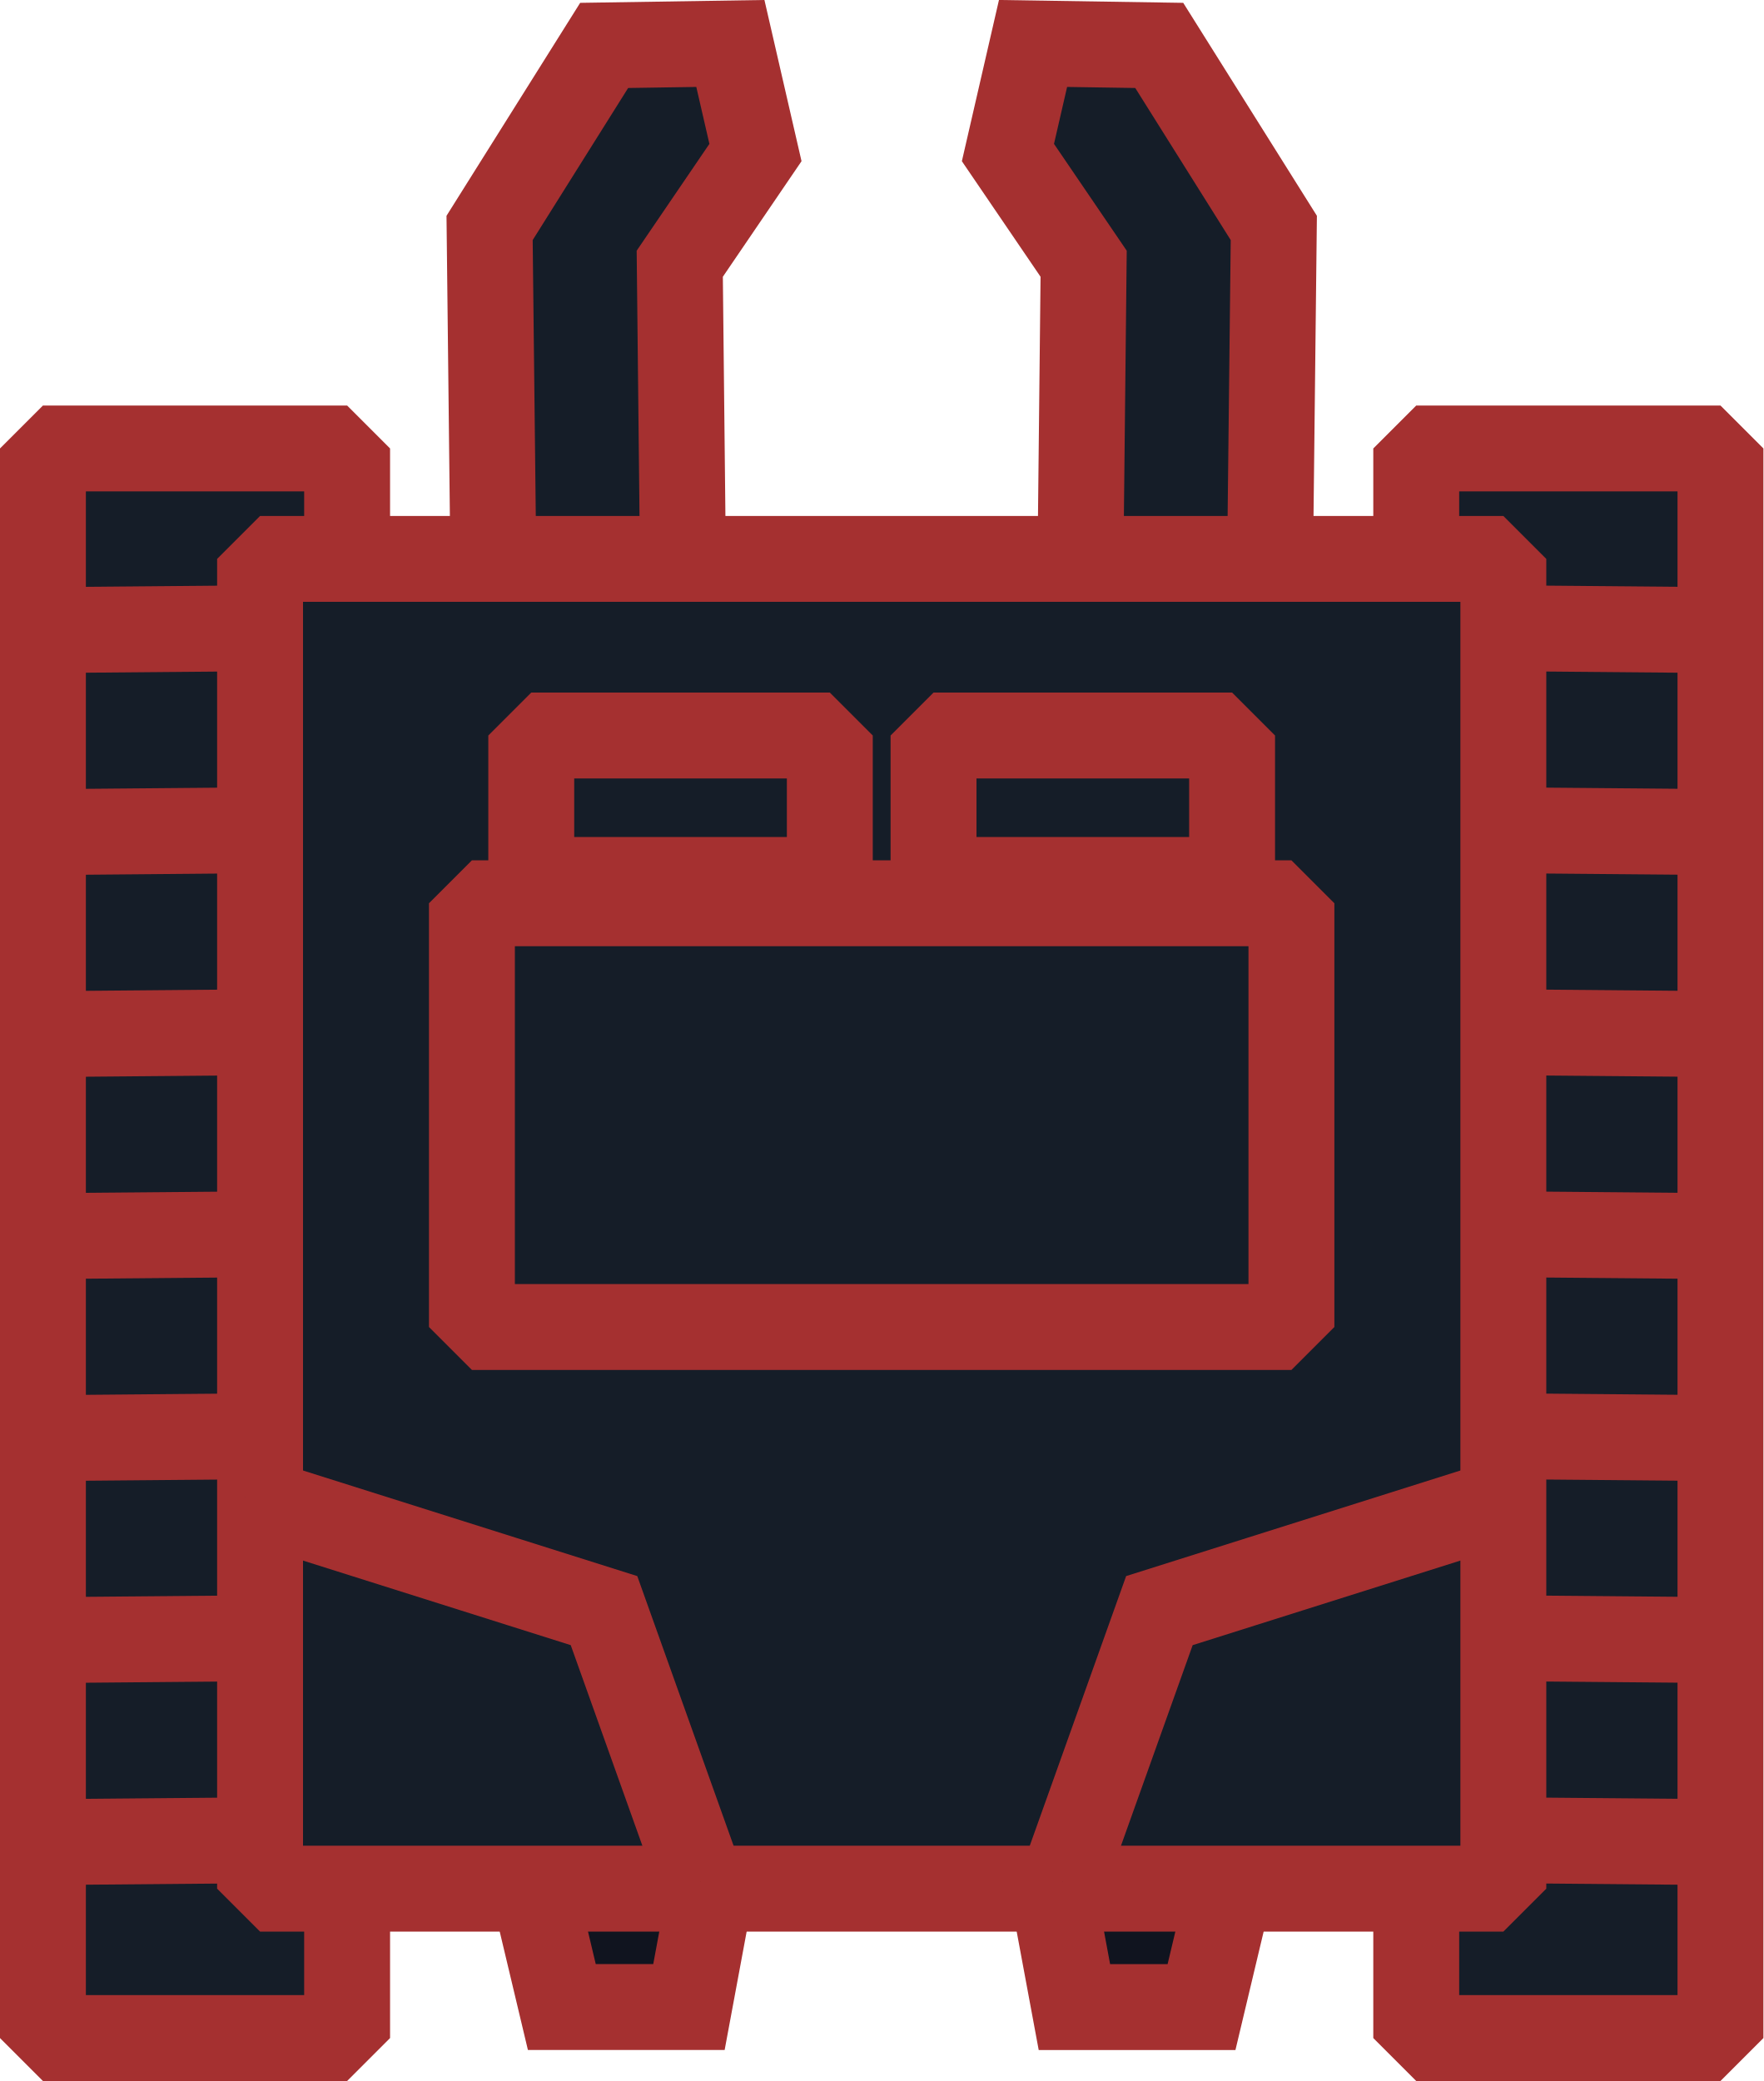
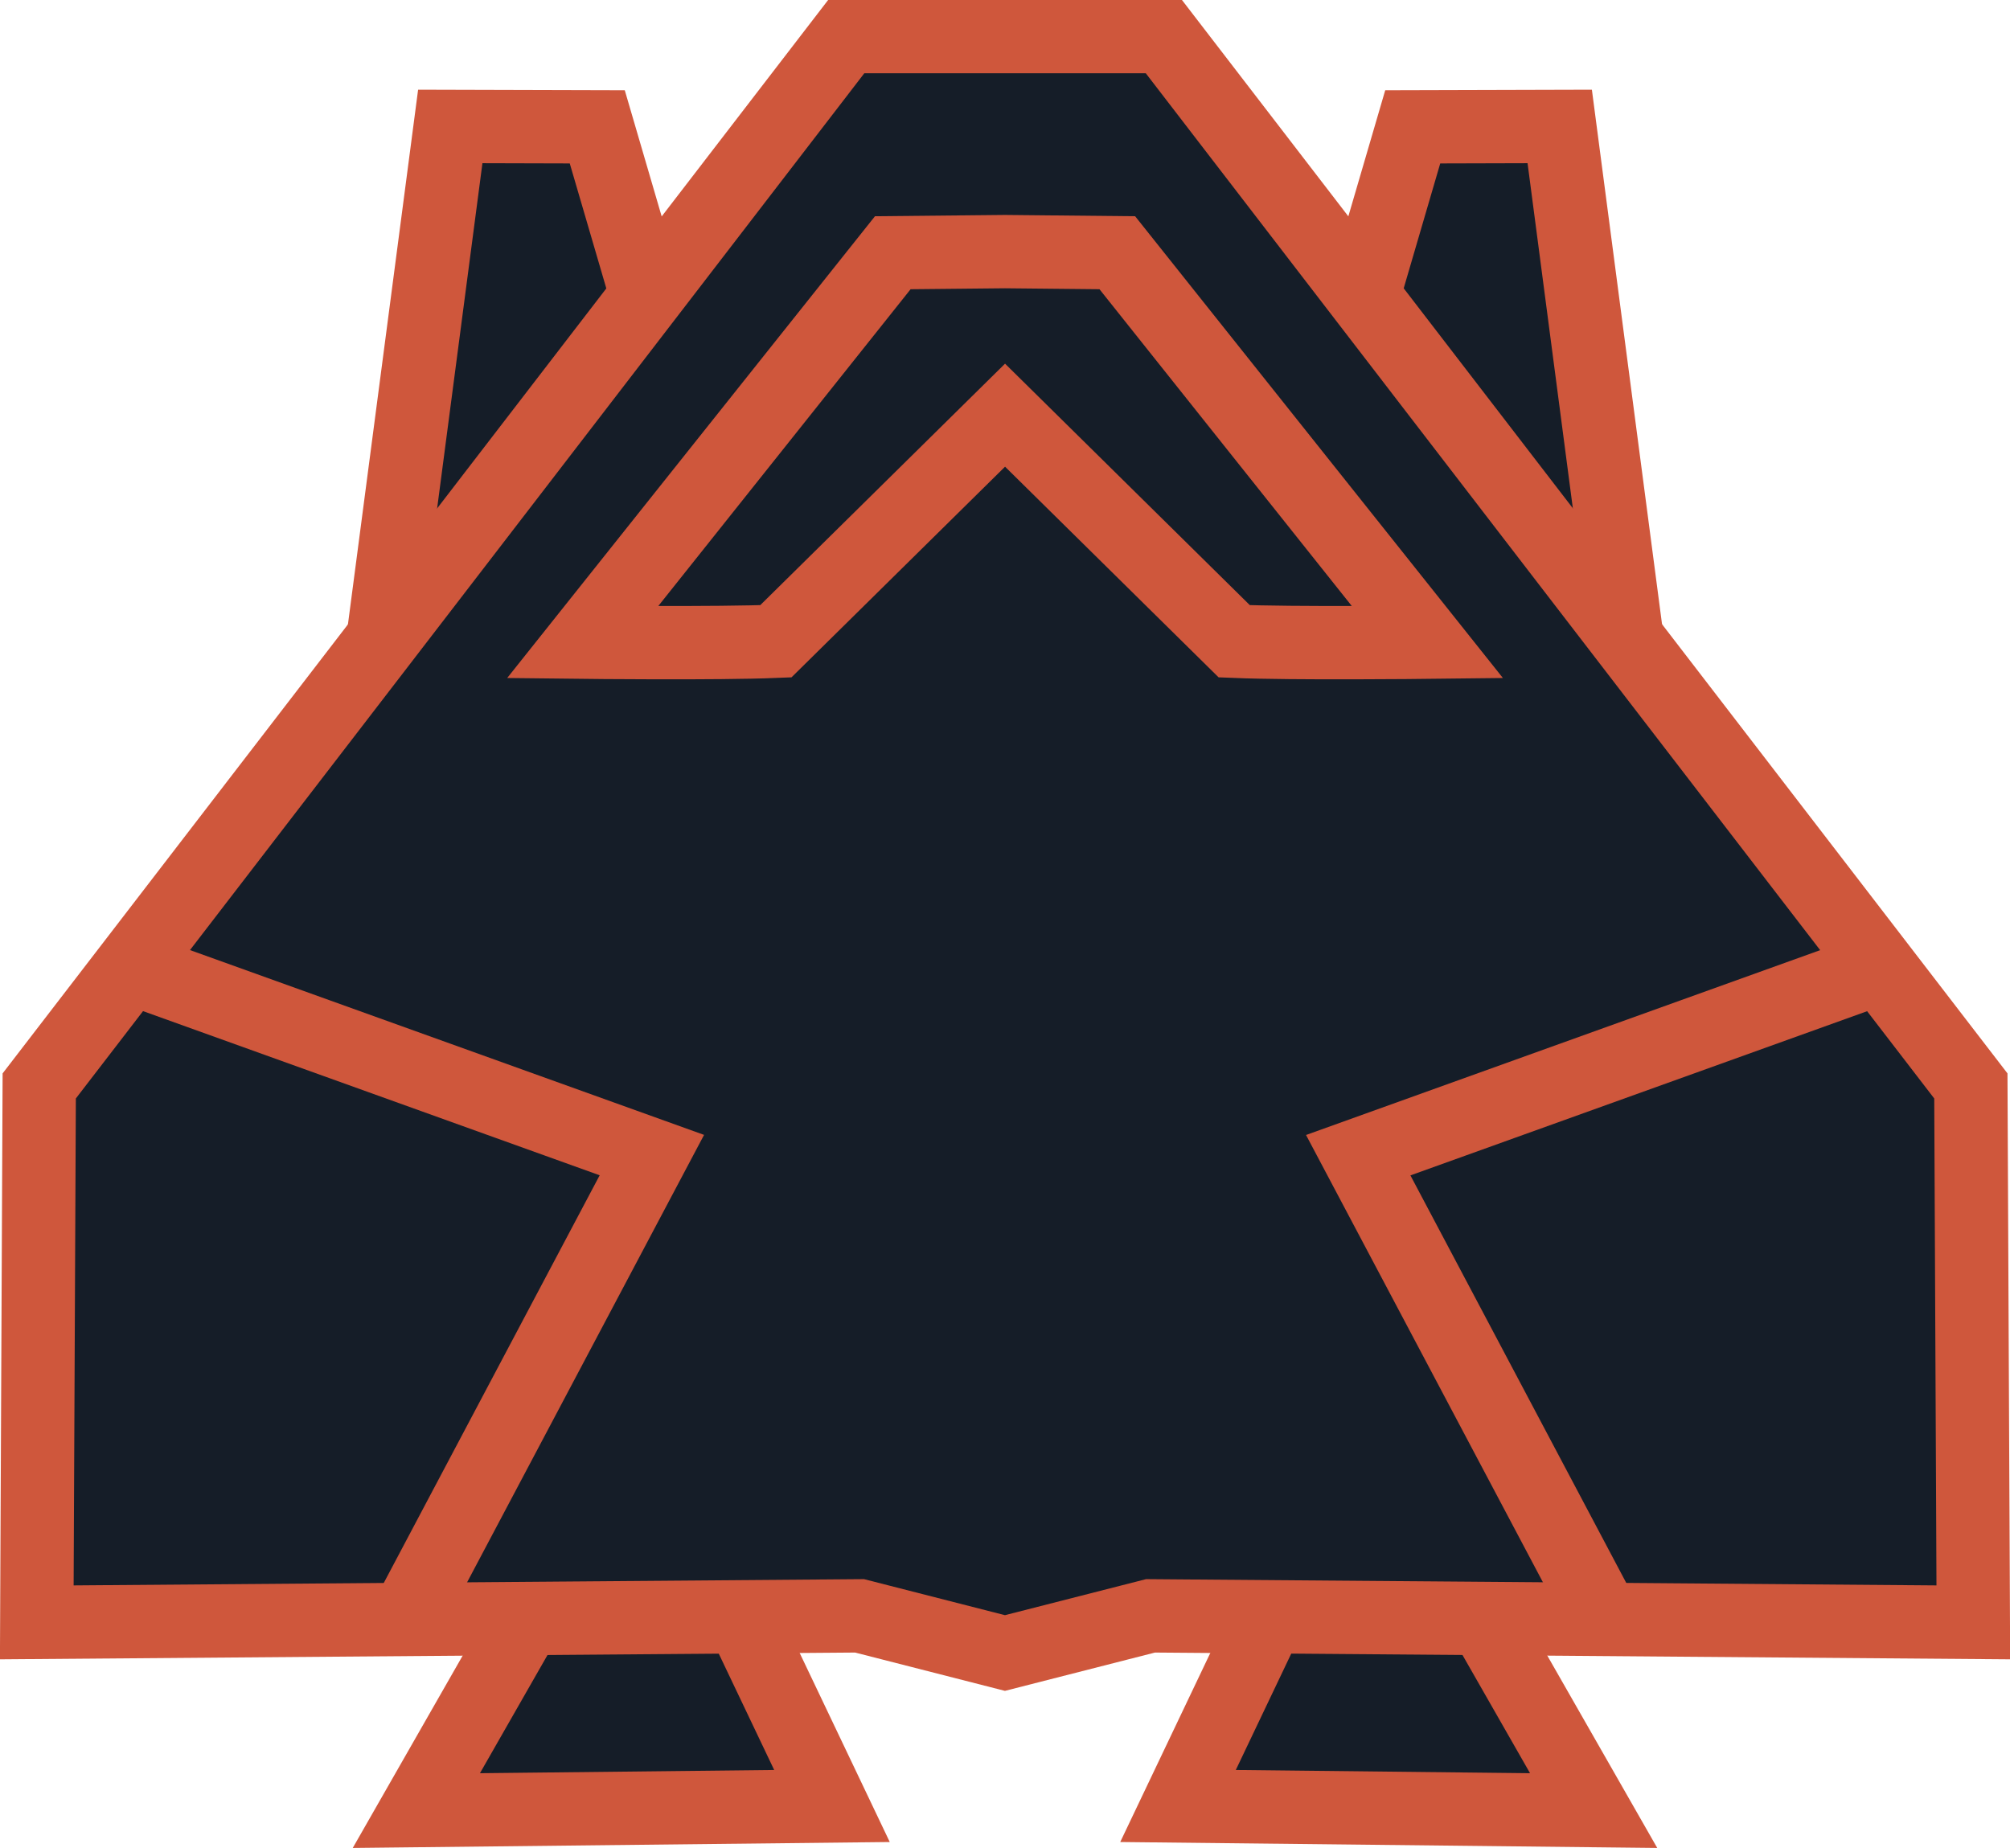
- <svg xmlns="http://www.w3.org/2000/svg" width="164.27" height="193.872" viewBox="0 0 41.068 48.468" version="1.1" id="svg1">
+ <svg xmlns="http://www.w3.org/2000/svg" width="219.159" height="201.532" viewBox="0 0 57.986 53.322" version="1.1" id="svg1">
  <defs id="defs1">
    </defs>
-   <g id="layer1" transform="matrix(0,-1.16918,1.16918,0,-1.271778,48.17666)">
-     <path style="fill:#10141f;stroke:#a53030;stroke-width:1.711;stroke-dasharray:none" d="m 3.395,11.762 -2.171,0.517 2e-7,2.532 2.222,0.413 m -0.052,10.314 -2.171,-0.517 2e-7,-2.532 2.222,-0.413" id="path1" />
-     <path style="fill:#151d28;stroke:#a53030;stroke-width:1.711;stroke-linecap:butt;stroke-linejoin:miter;stroke-dasharray:none" d="m 28.572,10.931 8.093,-0.091 3.636,2.282 0.039,2.514 -2.173,0.5 -2.215,-1.508 -6.807,0.073 z m 0,15.439 8.093,0.091 3.636,-2.282 0.039,-2.514 -2.173,-0.5 -2.215,1.508 -6.807,-0.073 z" id="path8" />
-     <path style="fill:#151d28;stroke:#a53030;stroke-width:1.711;stroke-linejoin:bevel;stroke-dasharray:none" id="rect5" width="31.666" height="6.059" x="0.606" y="1.943" d="M 0.606,1.943 H 32.272 V 8.002 H 0.606 Z m 0,33.415 H 32.272 V 29.298 H 0.606 Z" />
-     <path style="fill:#151d28;stroke:#a53030;stroke-width:1.711;stroke-linecap:butt;stroke-linejoin:miter;stroke-dasharray:none" d="m 32.493,0.772 0.055,6.29 m -0.055,28.023 0.055,-6.29 m 3.969,-28.023 0.055,6.29 m -0.055,28.023 0.055,-6.29 m 3.969,-28.023 0.055,6.29 m -0.055,28.023 0.055,-6.29 m 3.969,-28.023 0.055,6.29 m -0.055,28.023 0.055,-6.29 m 3.969,-28.023 0.055,6.29 m -0.055,28.023 0.055,-6.29 m 3.969,-28.023 0.055,6.29 m -0.055,28.023 0.055,-6.29 m 3.969,-28.023 0.055,6.29 m -0.055,28.023 0.055,-6.29" id="path10" transform="translate(-27.98783,0.7222946)" />
-     <path style="fill:#151d28;stroke:#a53030;stroke-width:1.711;stroke-linejoin:bevel;stroke-dasharray:none" id="rect1" width="26.492" height="13.602" x="3.581" y="6.267" d="M 3.582,6.268 V 18.65 31.033 H 30.072 V 18.65 6.268 Z" />
-     <path style="fill:#151d28;stroke:#a53030;stroke-width:1.711;stroke-linejoin:bevel;stroke-dasharray:none" id="rect2" width="8.441" height="9.367" x="14.772" y="10.488" d="m 14.771,10.488 v 8.162 8.162 h 8.441 v -8.162 -8.162 z" />
-     <path style="fill:#151d28;stroke:#a53030;stroke-width:1.711;stroke-linejoin:bevel;stroke-dasharray:none" id="rect3" width="2.878" height="5.947" x="23.676" y="11.67" d="m 23.676,11.67 h 2.878 v 5.947 h -2.878 z m 0,13.96 h 2.878 v -5.947 h -2.878 z" />
-     <path style="fill:#151d28;stroke:#a53030;stroke-width:1.711;stroke-linecap:butt;stroke-linejoin:miter;stroke-dasharray:none" d="M 11.38,5.968 9.121,13.119 3.723,15.047 M 11.38,31.333 9.121,24.182 3.723,22.253" id="path9" />
+   <g id="layer1" transform="matrix(2.93878,0,0,2.93878,-196.7304,-360.4665)">
+     <path style="fill:#151d28;fill-opacity:1;fill-rule:nonzero;stroke:#cf573c;stroke-width:0.72;stroke-dasharray:none" d="m 72.118,138.532 -1.088,1.904 4.08,-0.045 -0.907,-1.904 m 7.296,0.045 1.088,1.904 -4.08,-0.045 0.907,-1.904" id="path11" transform="translate(2.9656591e-6)" />
+     <path style="fill:#151d28;fill-opacity:1;fill-rule:nonzero;stroke:#cf573c;stroke-width:0.72;stroke-dasharray:none" d="m 70.713,128.854 0.65,-4.954 1.443,0.004 0.513,1.754 m 9.585,3.196 -0.65,-4.954 -1.443,0.004 -0.513,1.754" id="path10" transform="translate(2.9656591e-6)" />
+     <path style="fill:#151d28;fill-opacity:1;fill-rule:nonzero;stroke:#cf573c;stroke-width:0.72;stroke-dasharray:none;stroke-opacity:1" d="m 76.808,138.889 -1.427,-0.365 -8.077,0.064 0.024,-5.267 7.922,-10.303 1.559,-4e-5 1.559,4e-5 7.922,10.303 0.024,5.267 -8.077,-0.064 z" id="path1" />
+     <path style="fill:none;stroke:#cf573c;stroke-width:0.72;stroke-dasharray:none" d="m 76.808,125.129 -1.101,0.011 -3.045,3.824 c 0,0 1.318,0.015 1.897,-0.009 l 2.25,-2.22 2.25,2.22 c 0.579,0.024 1.897,0.009 1.897,0.009 l -3.045,-3.824 z" id="path6" />
+     <path style="fill:none;stroke:#cf573c;stroke-width:0.72;stroke-dasharray:none" d="m 70.894,138.623 2.448,-4.623 -5.167,-1.858 m 14.549,6.482 -2.448,-4.623 5.167,-1.858" id="path9" />
  </g>
</svg>
